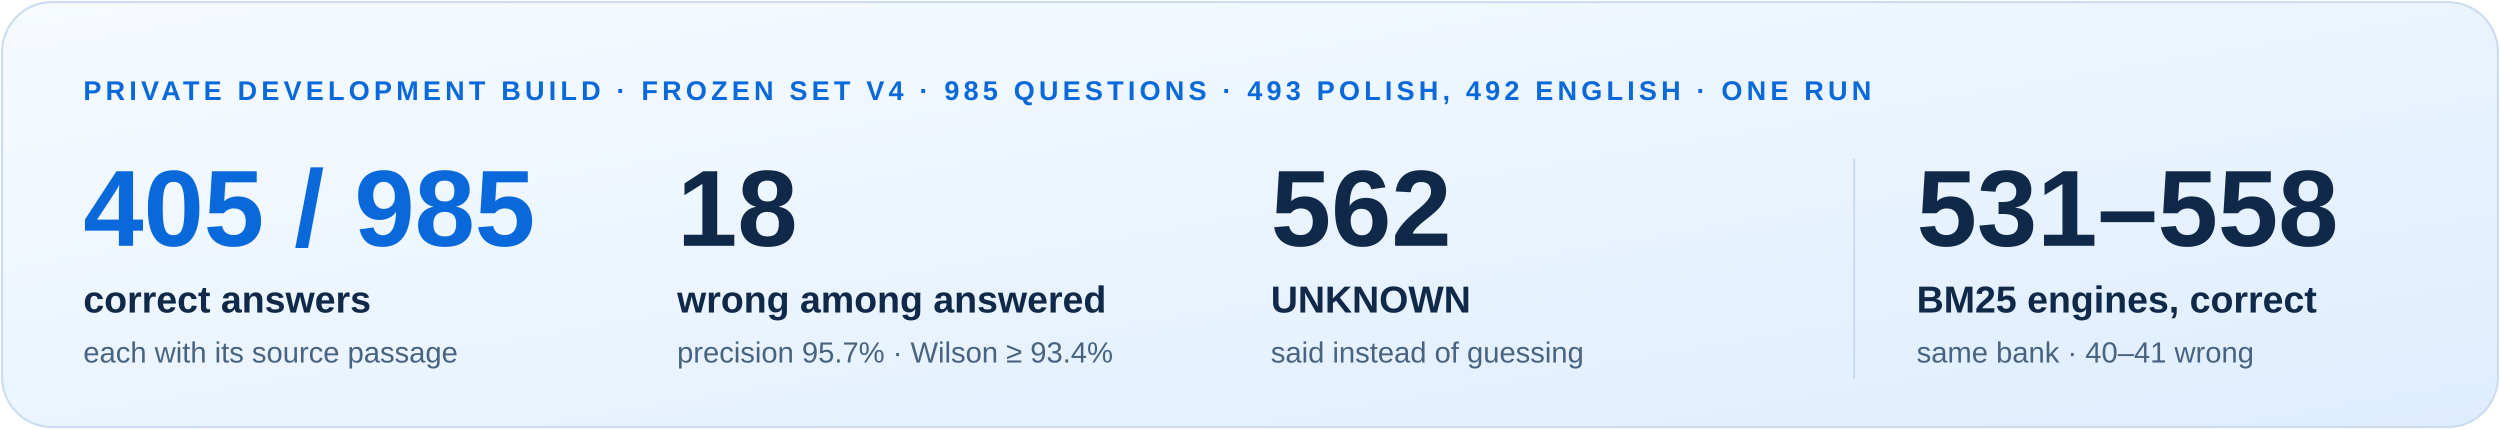
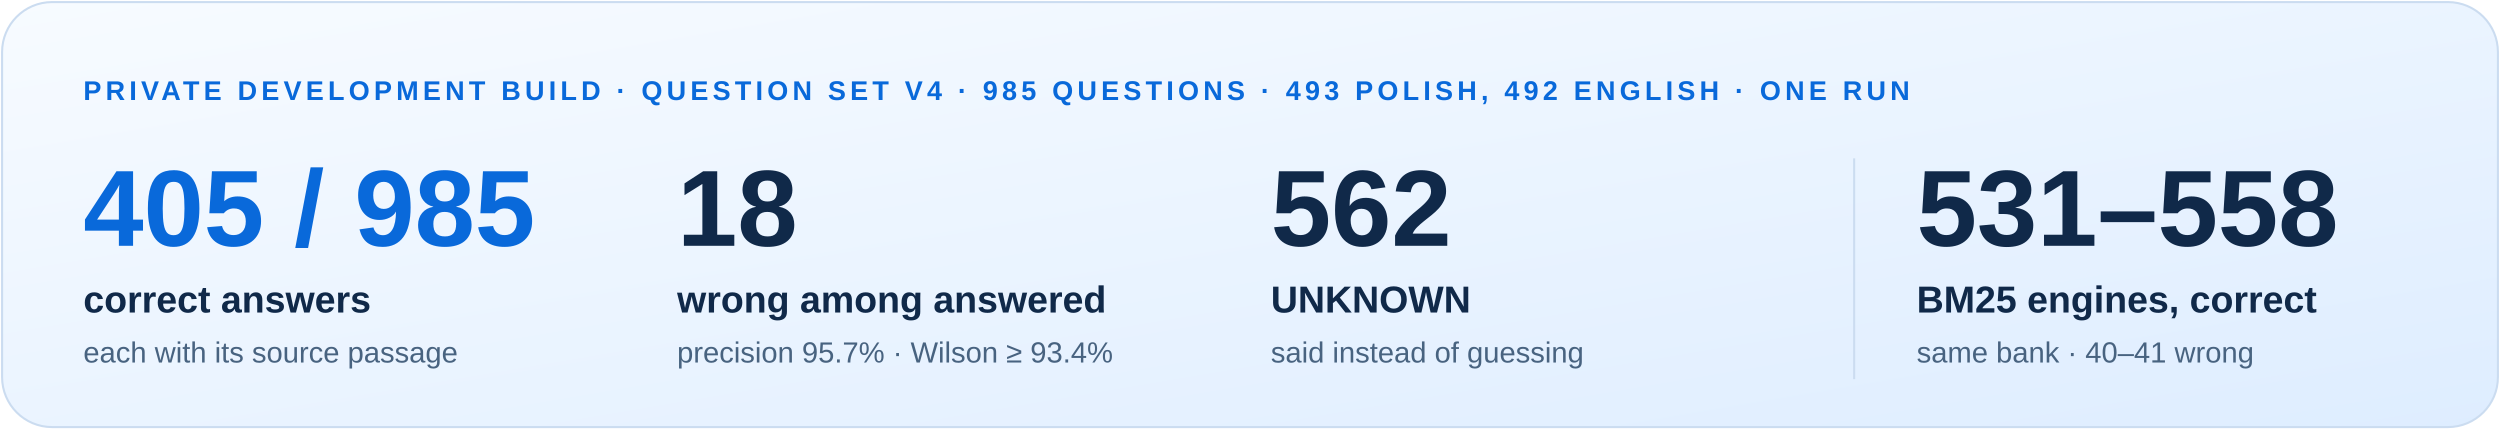
<svg xmlns="http://www.w3.org/2000/svg" width="1200" height="206" viewBox="0 0 1200 206" role="img" aria-labelledby="t d">
  <style>
text{font-family:Arial,Helvetica,sans-serif;fill:#102949}
.mono{font-family:ui-monospace,Consolas,"DejaVu Sans Mono",monospace;fill:#486380}
.kick{font-size:13px;font-weight:700;letter-spacing:2px;fill:#0969da}
.mut{fill:#486380}.b{font-weight:700}
</style>
  <defs>
    <linearGradient id="bg" x2="1" y2="1">
      <stop stop-color="#f7fbff" />
      <stop offset="1" stop-color="#deedff" />
    </linearGradient>
    <clipPath id="card">
      <rect x="1" y="1" width="1198" height="204" rx="24" />
    </clipPath>
  </defs>
  <rect x="1" y="1" width="1198" height="204" rx="24" fill="url(#bg)" stroke="#cbdcf0" />
-   <text class="kick" x="40" y="48">PRIVATE DEVELOPMENT BUILD · FROZEN SET V4 · 985 QUESTIONS · 493 POLISH, 492 ENGLISH · ONE RUN</text>
+   <text class="kick" x="40" y="48">PRIVATE DEVELOPMENT BUILD · QUESTION SET V4 · 985 QUESTIONS · 493 POLISH, 492 ENGLISH · ONE RUN</text>
  <text x="40" y="118" font-size="52" class="b" style="fill:#0969da">405 / 985</text>
  <text x="40" y="150" font-size="18" class="b">correct answers</text>
  <text x="40" y="174" font-size="14" class="mut">each with its source passage</text>
  <text x="325" y="118" font-size="52" class="b" style="fill:#102949">18</text>
  <text x="325" y="150" font-size="18" class="b">wrong among answered</text>
  <text x="325" y="174" font-size="14" class="mut">precision 95.7% · Wilson ≥ 93.4%</text>
  <text x="610" y="118" font-size="52" class="b" style="fill:#102949">562</text>
  <text x="610" y="150" font-size="18" class="b">UNKNOWN</text>
  <text x="610" y="174" font-size="14" class="mut">said instead of guessing</text>
  <path d="M890 76V182" stroke="#cbdcf0" />
  <text x="920" y="118" font-size="52" class="b">531–558</text>
  <text x="920" y="150" font-size="18" class="b">BM25 engines, correct</text>
  <text x="920" y="174" font-size="14" class="mut">same bank · 40–41 wrong</text>
</svg>
